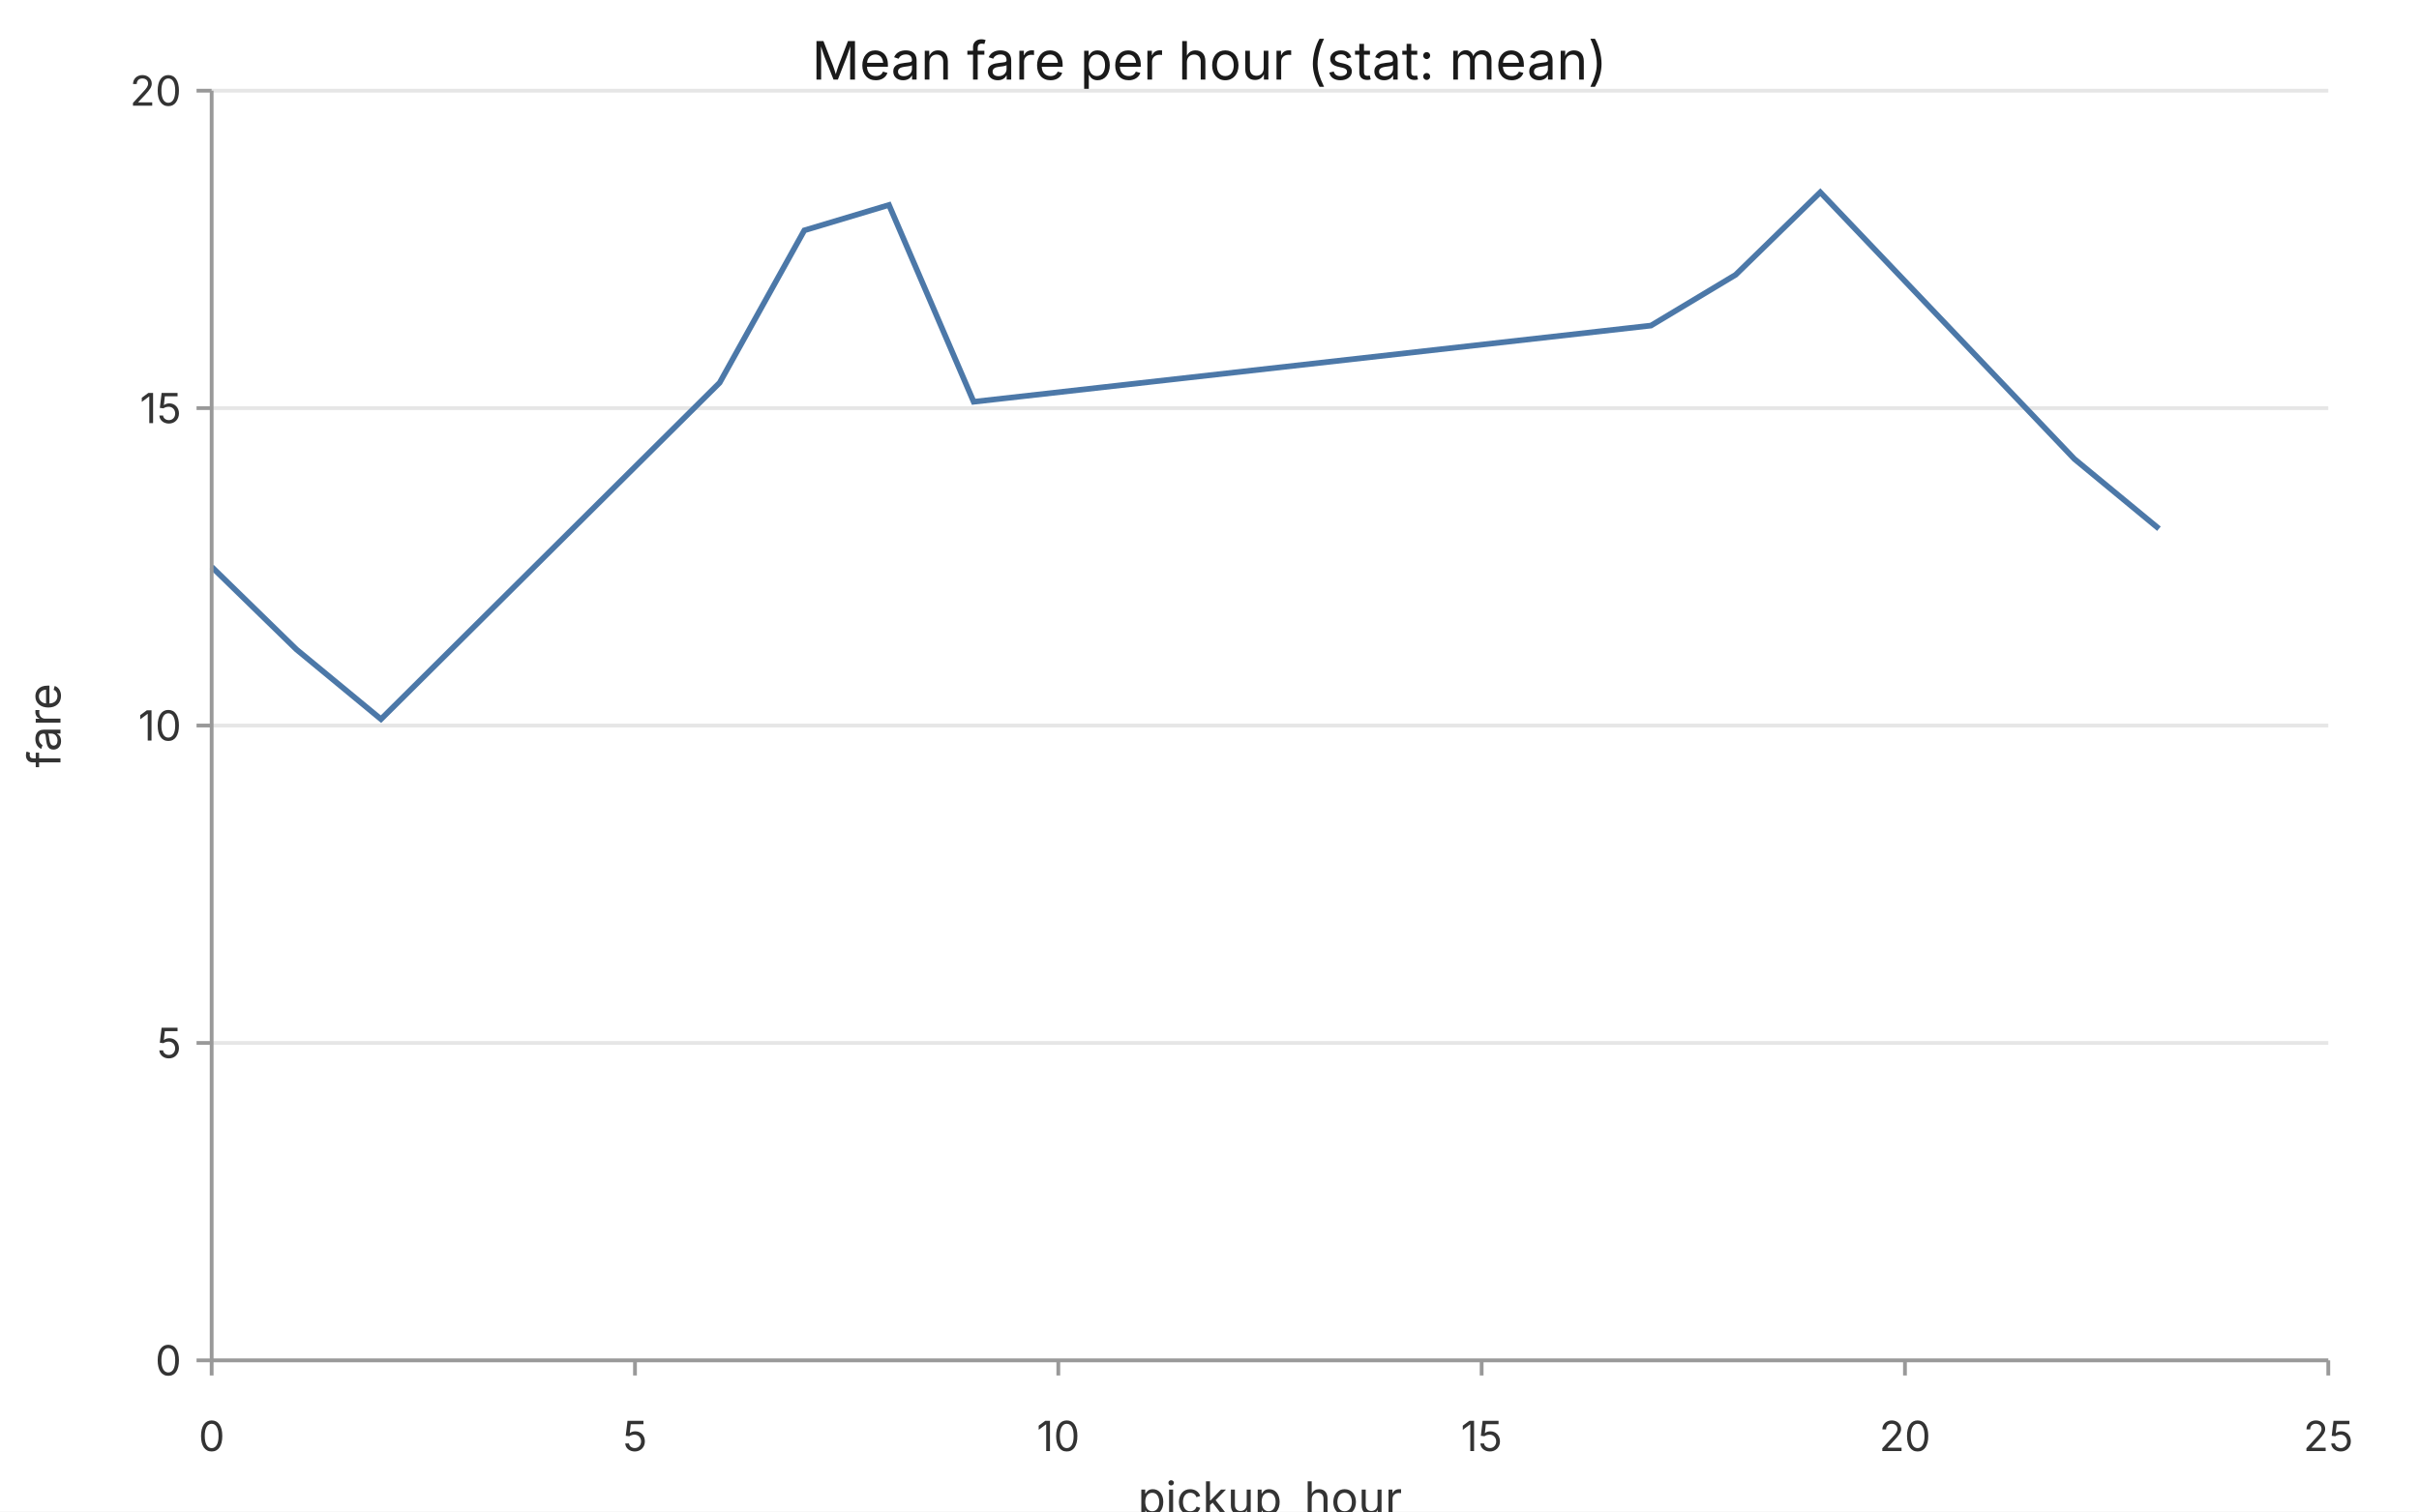
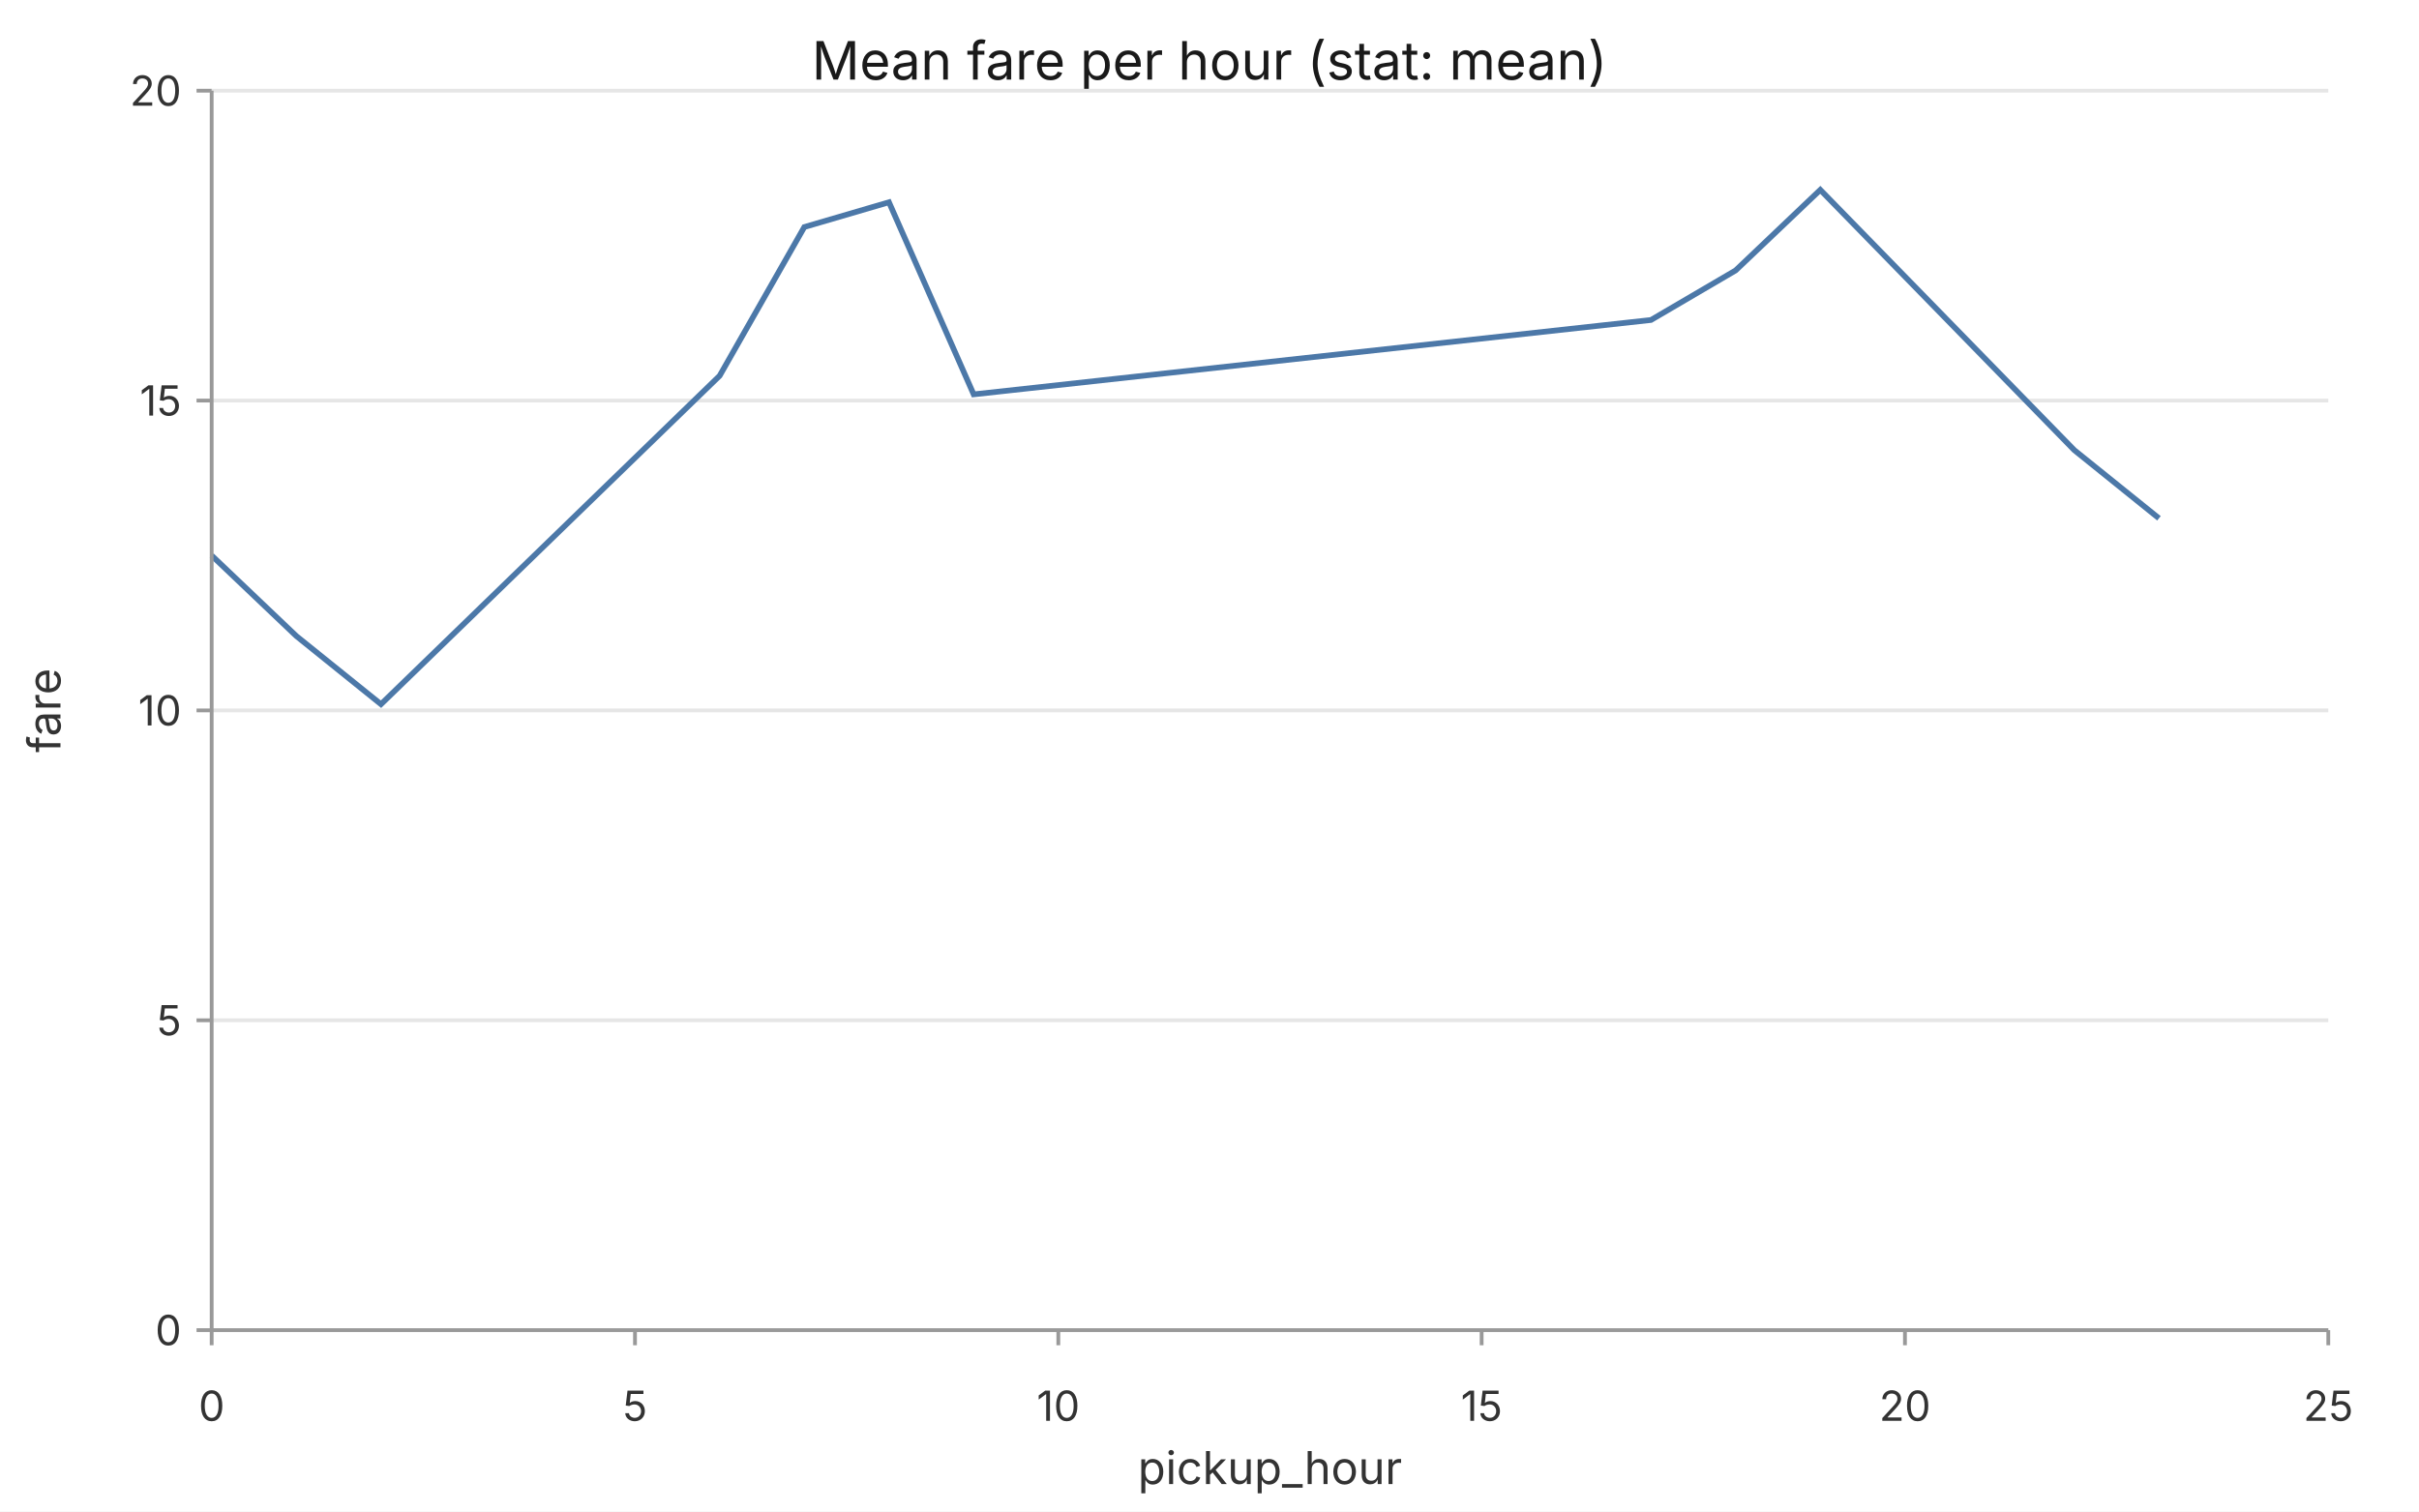
<svg xmlns="http://www.w3.org/2000/svg" viewBox="0 0 640 400" width="640" height="400" role="img" aria-label="Mean fare per hour (stat: mean)" aria-describedby="glyph-desc">
  <rect x="0" y="0" width="640" height="400" fill="#ffffff" />
  <text x="320" y="16" font-family="system-ui, -apple-system, sans-serif" font-size="14" fill="#1a1a1a" text-anchor="middle" dominant-baseline="middle">Mean fare per hour (stat: mean)</text>
-   <line x1="56" y1="360" x2="616" y2="360" stroke="#e6e6e6" stroke-width="1" />
-   <line x1="56" y1="276" x2="616" y2="276" stroke="#e6e6e6" stroke-width="1" />
-   <line x1="56" y1="192" x2="616" y2="192" stroke="#e6e6e6" stroke-width="1" />
-   <line x1="56" y1="108" x2="616" y2="108" stroke="#e6e6e6" stroke-width="1" />
+   <line x1="56" y1="352" x2="616" y2="352" stroke="#e6e6e6" stroke-width="1" />
+   <line x1="56" y1="270" x2="616" y2="270" stroke="#e6e6e6" stroke-width="1" />
+   <line x1="56" y1="188" x2="616" y2="188" stroke="#e6e6e6" stroke-width="1" />
+   <line x1="56" y1="106" x2="616" y2="106" stroke="#e6e6e6" stroke-width="1" />
  <line x1="56" y1="24" x2="616" y2="24" stroke="#e6e6e6" stroke-width="1" />
-   <path d="M 56 150 L 78.4 171.84 L 100.8 190.32 L 190.4 101.28 L 212.8 60.96 L 235.2 54.24 L 257.6 106.32 L 436.8 86.16 L 459.2 72.72 L 481.6 50.88 L 548.8 121.44 L 571.2 139.92" fill="none" stroke="#4c78a8" stroke-width="1.5" />
-   <line x1="56" y1="360" x2="616" y2="360" stroke="#999999" stroke-width="1" />
-   <line x1="56" y1="360" x2="56" y2="364" stroke="#999999" stroke-width="1" />
-   <text x="56" y="376" font-family="system-ui, -apple-system, sans-serif" font-size="11" fill="#333333" text-anchor="middle" dominant-baseline="hanging">0</text>
-   <line x1="168" y1="360" x2="168" y2="364" stroke="#999999" stroke-width="1" />
-   <text x="168" y="376" font-family="system-ui, -apple-system, sans-serif" font-size="11" fill="#333333" text-anchor="middle" dominant-baseline="hanging">5</text>
-   <line x1="280" y1="360" x2="280" y2="364" stroke="#999999" stroke-width="1" />
-   <text x="280" y="376" font-family="system-ui, -apple-system, sans-serif" font-size="11" fill="#333333" text-anchor="middle" dominant-baseline="hanging">10</text>
-   <line x1="392" y1="360" x2="392" y2="364" stroke="#999999" stroke-width="1" />
-   <text x="392" y="376" font-family="system-ui, -apple-system, sans-serif" font-size="11" fill="#333333" text-anchor="middle" dominant-baseline="hanging">15</text>
-   <line x1="504" y1="360" x2="504" y2="364" stroke="#999999" stroke-width="1" />
-   <text x="504" y="376" font-family="system-ui, -apple-system, sans-serif" font-size="11" fill="#333333" text-anchor="middle" dominant-baseline="hanging">20</text>
-   <line x1="616" y1="360" x2="616" y2="364" stroke="#999999" stroke-width="1" />
-   <text x="616" y="376" font-family="system-ui, -apple-system, sans-serif" font-size="11" fill="#333333" text-anchor="middle" dominant-baseline="hanging">25</text>
-   <text x="336" y="392" font-family="system-ui, -apple-system, sans-serif" font-size="12" fill="#333333" text-anchor="middle" dominant-baseline="hanging">pickup_hour</text>
-   <line x1="56" y1="24" x2="56" y2="360" stroke="#999999" stroke-width="1" />
-   <line x1="52" y1="360" x2="56" y2="360" stroke="#999999" stroke-width="1" />
-   <text x="48" y="360" font-family="system-ui, -apple-system, sans-serif" font-size="11" fill="#333333" text-anchor="end" dominant-baseline="middle">0</text>
-   <line x1="52" y1="276" x2="56" y2="276" stroke="#999999" stroke-width="1" />
-   <text x="48" y="276" font-family="system-ui, -apple-system, sans-serif" font-size="11" fill="#333333" text-anchor="end" dominant-baseline="middle">5</text>
-   <line x1="52" y1="192" x2="56" y2="192" stroke="#999999" stroke-width="1" />
-   <text x="48" y="192" font-family="system-ui, -apple-system, sans-serif" font-size="11" fill="#333333" text-anchor="end" dominant-baseline="middle">10</text>
-   <line x1="52" y1="108" x2="56" y2="108" stroke="#999999" stroke-width="1" />
-   <text x="48" y="108" font-family="system-ui, -apple-system, sans-serif" font-size="11" fill="#333333" text-anchor="end" dominant-baseline="middle">15</text>
+   <path d="M 56 147 L 78.4 168.32 L 100.8 186.36 L 190.4 99.44 L 212.8 60.08 L 235.2 53.52 L 257.6 104.36 L 436.8 84.68 L 459.2 71.56 L 481.6 50.24 L 548.8 119.12 L 571.2 137.16" fill="none" stroke="#4c78a8" stroke-width="1.5" />
+   <line x1="56" y1="352" x2="616" y2="352" stroke="#999999" stroke-width="1" />
+   <line x1="56" y1="352" x2="56" y2="356" stroke="#999999" stroke-width="1" />
+   <text x="56" y="368" font-family="system-ui, -apple-system, sans-serif" font-size="11" fill="#333333" text-anchor="middle" dominant-baseline="hanging">0</text>
+   <line x1="168" y1="352" x2="168" y2="356" stroke="#999999" stroke-width="1" />
+   <text x="168" y="368" font-family="system-ui, -apple-system, sans-serif" font-size="11" fill="#333333" text-anchor="middle" dominant-baseline="hanging">5</text>
+   <line x1="280" y1="352" x2="280" y2="356" stroke="#999999" stroke-width="1" />
+   <text x="280" y="368" font-family="system-ui, -apple-system, sans-serif" font-size="11" fill="#333333" text-anchor="middle" dominant-baseline="hanging">10</text>
+   <line x1="392" y1="352" x2="392" y2="356" stroke="#999999" stroke-width="1" />
+   <text x="392" y="368" font-family="system-ui, -apple-system, sans-serif" font-size="11" fill="#333333" text-anchor="middle" dominant-baseline="hanging">15</text>
+   <line x1="504" y1="352" x2="504" y2="356" stroke="#999999" stroke-width="1" />
+   <text x="504" y="368" font-family="system-ui, -apple-system, sans-serif" font-size="11" fill="#333333" text-anchor="middle" dominant-baseline="hanging">20</text>
+   <line x1="616" y1="352" x2="616" y2="356" stroke="#999999" stroke-width="1" />
+   <text x="616" y="368" font-family="system-ui, -apple-system, sans-serif" font-size="11" fill="#333333" text-anchor="middle" dominant-baseline="hanging">25</text>
+   <text x="336" y="384" font-family="system-ui, -apple-system, sans-serif" font-size="12" fill="#333333" text-anchor="middle" dominant-baseline="hanging">pickup_hour</text>
+   <line x1="56" y1="24" x2="56" y2="352" stroke="#999999" stroke-width="1" />
+   <line x1="52" y1="352" x2="56" y2="352" stroke="#999999" stroke-width="1" />
+   <text x="48" y="352" font-family="system-ui, -apple-system, sans-serif" font-size="11" fill="#333333" text-anchor="end" dominant-baseline="middle">0</text>
+   <line x1="52" y1="270" x2="56" y2="270" stroke="#999999" stroke-width="1" />
+   <text x="48" y="270" font-family="system-ui, -apple-system, sans-serif" font-size="11" fill="#333333" text-anchor="end" dominant-baseline="middle">5</text>
+   <line x1="52" y1="188" x2="56" y2="188" stroke="#999999" stroke-width="1" />
+   <text x="48" y="188" font-family="system-ui, -apple-system, sans-serif" font-size="11" fill="#333333" text-anchor="end" dominant-baseline="middle">10</text>
+   <line x1="52" y1="106" x2="56" y2="106" stroke="#999999" stroke-width="1" />
+   <text x="48" y="106" font-family="system-ui, -apple-system, sans-serif" font-size="11" fill="#333333" text-anchor="end" dominant-baseline="middle">15</text>
  <line x1="52" y1="24" x2="56" y2="24" stroke="#999999" stroke-width="1" />
  <text x="48" y="24" font-family="system-ui, -apple-system, sans-serif" font-size="11" fill="#333333" text-anchor="end" dominant-baseline="middle">20</text>
-   <text x="16" y="192" font-family="system-ui, -apple-system, sans-serif" font-size="12" fill="#333333" text-anchor="middle" dominant-baseline="alphabetic" transform="rotate(-90 16 192)">fare</text>
+   <text x="16" y="188" font-family="system-ui, -apple-system, sans-serif" font-size="12" fill="#333333" text-anchor="middle" dominant-baseline="alphabetic" transform="rotate(-90 16 188)">fare</text>
</svg>
